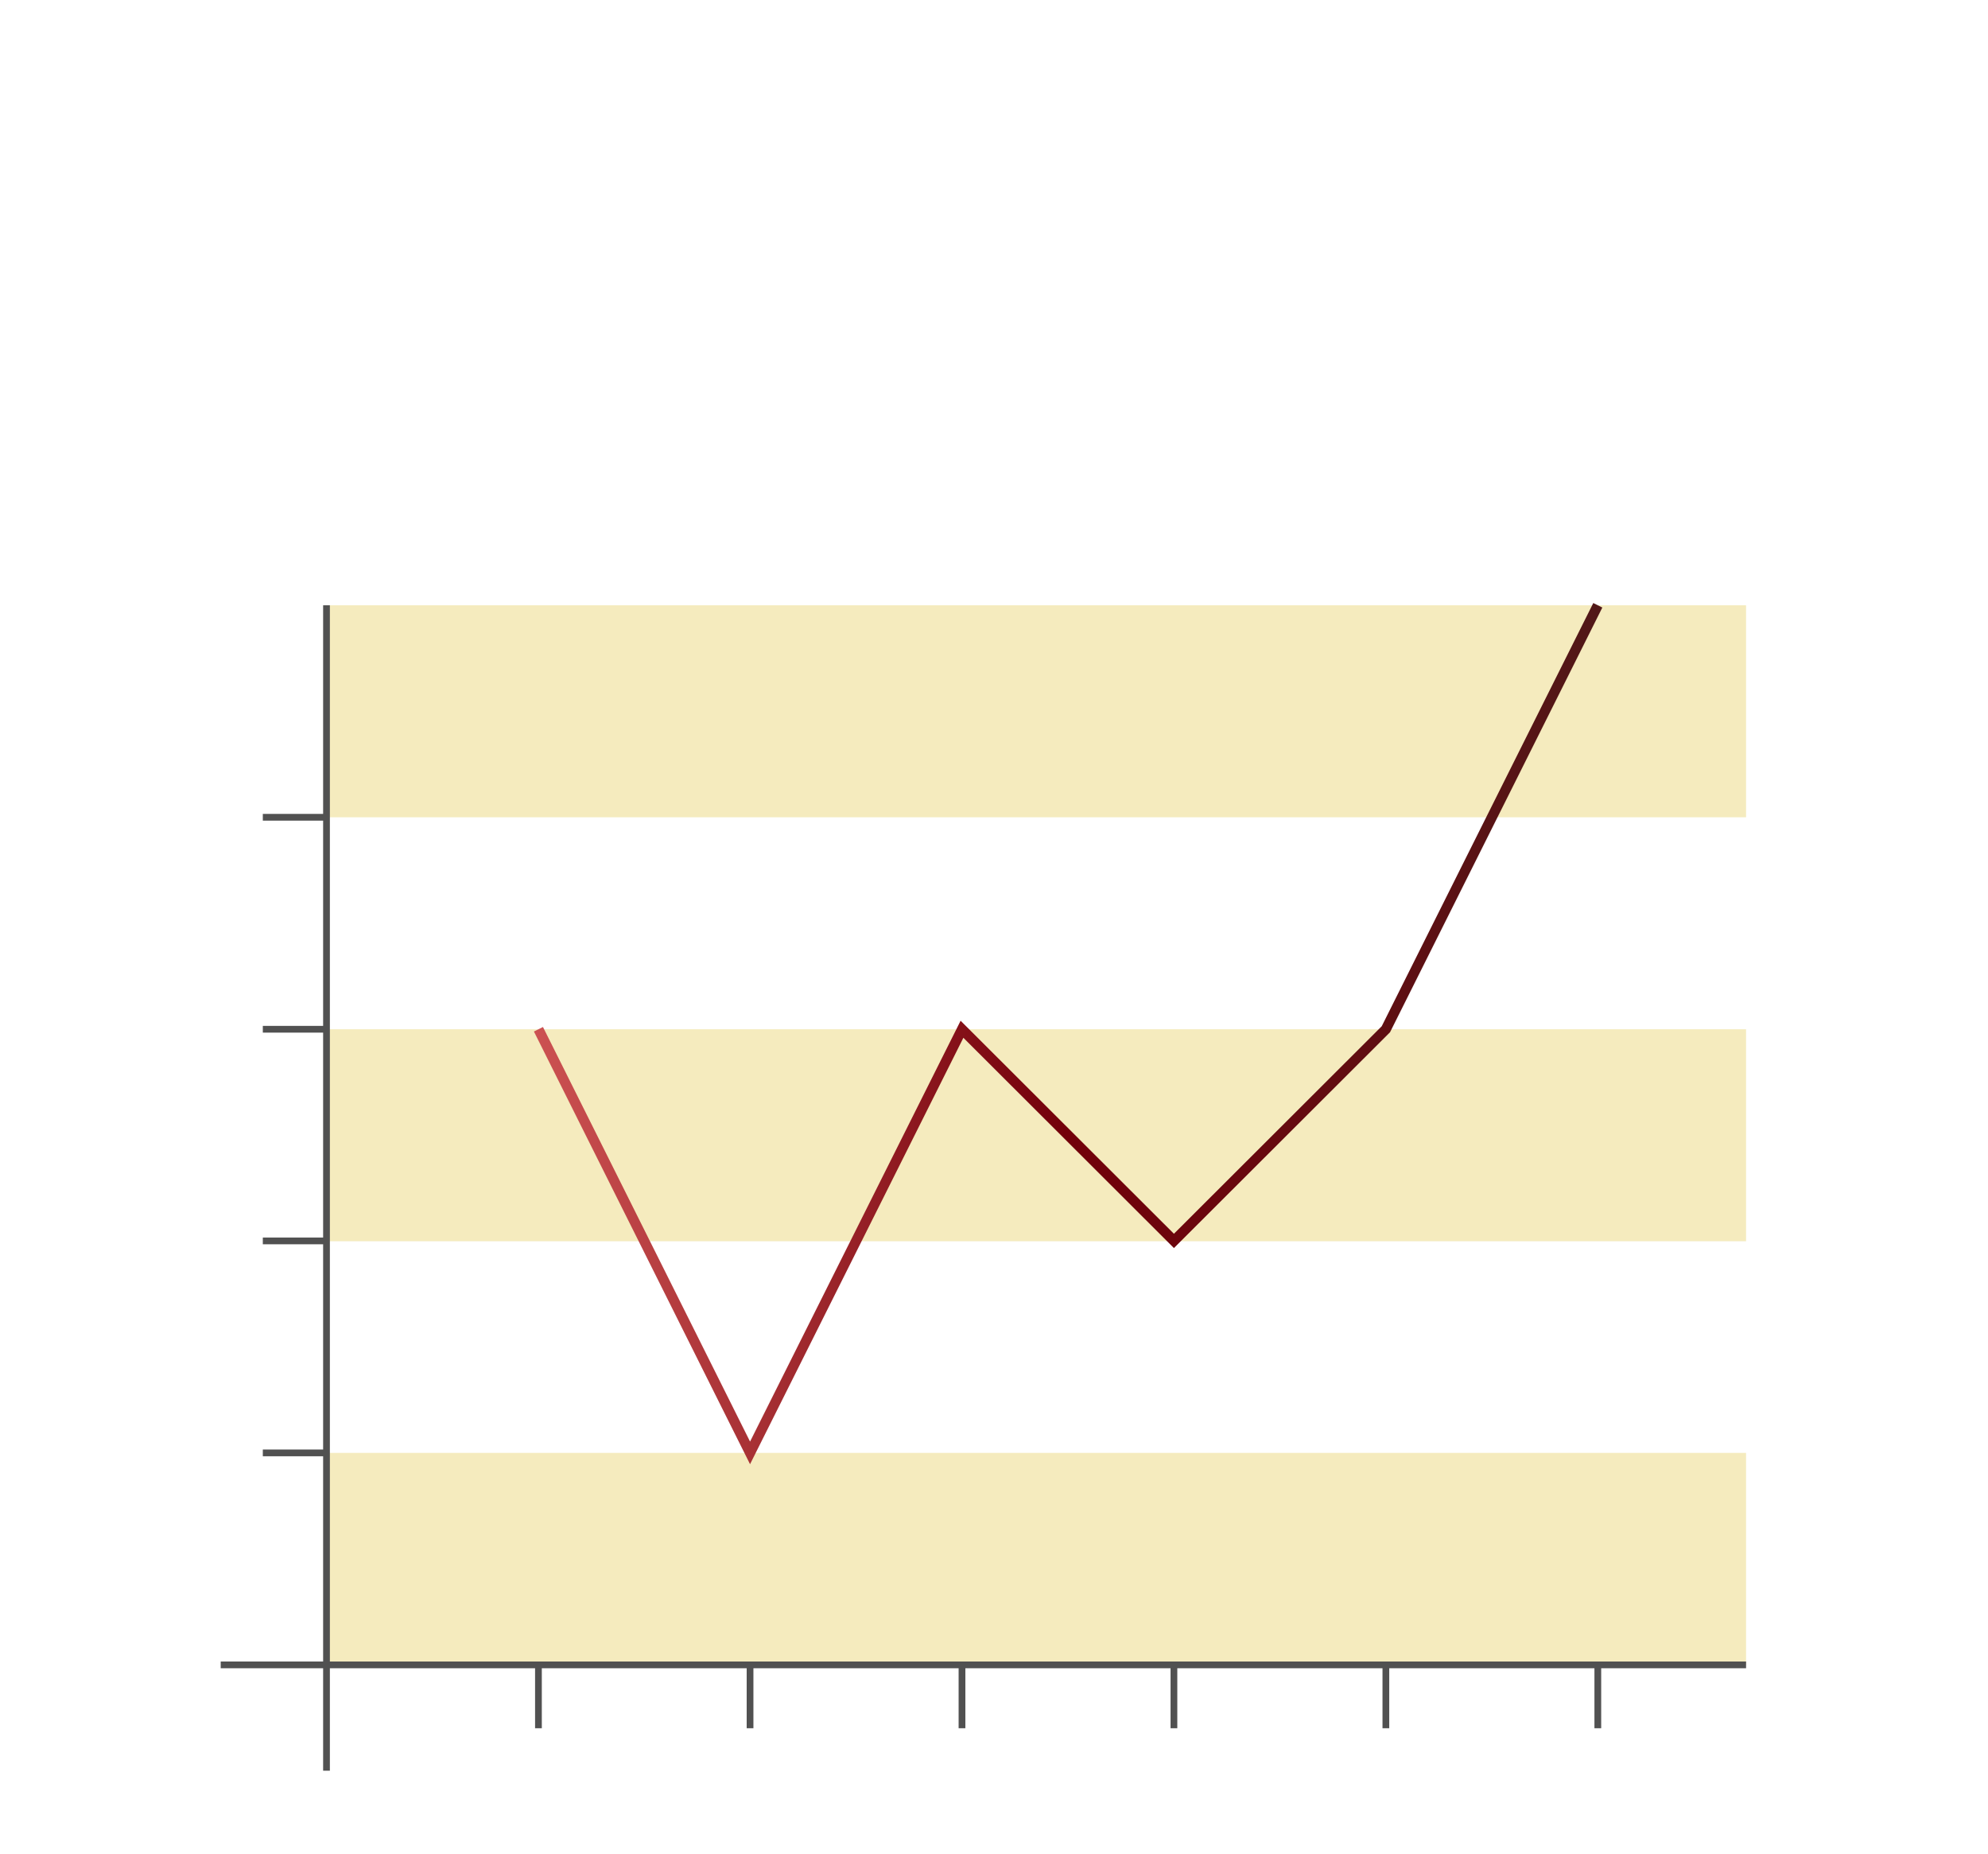
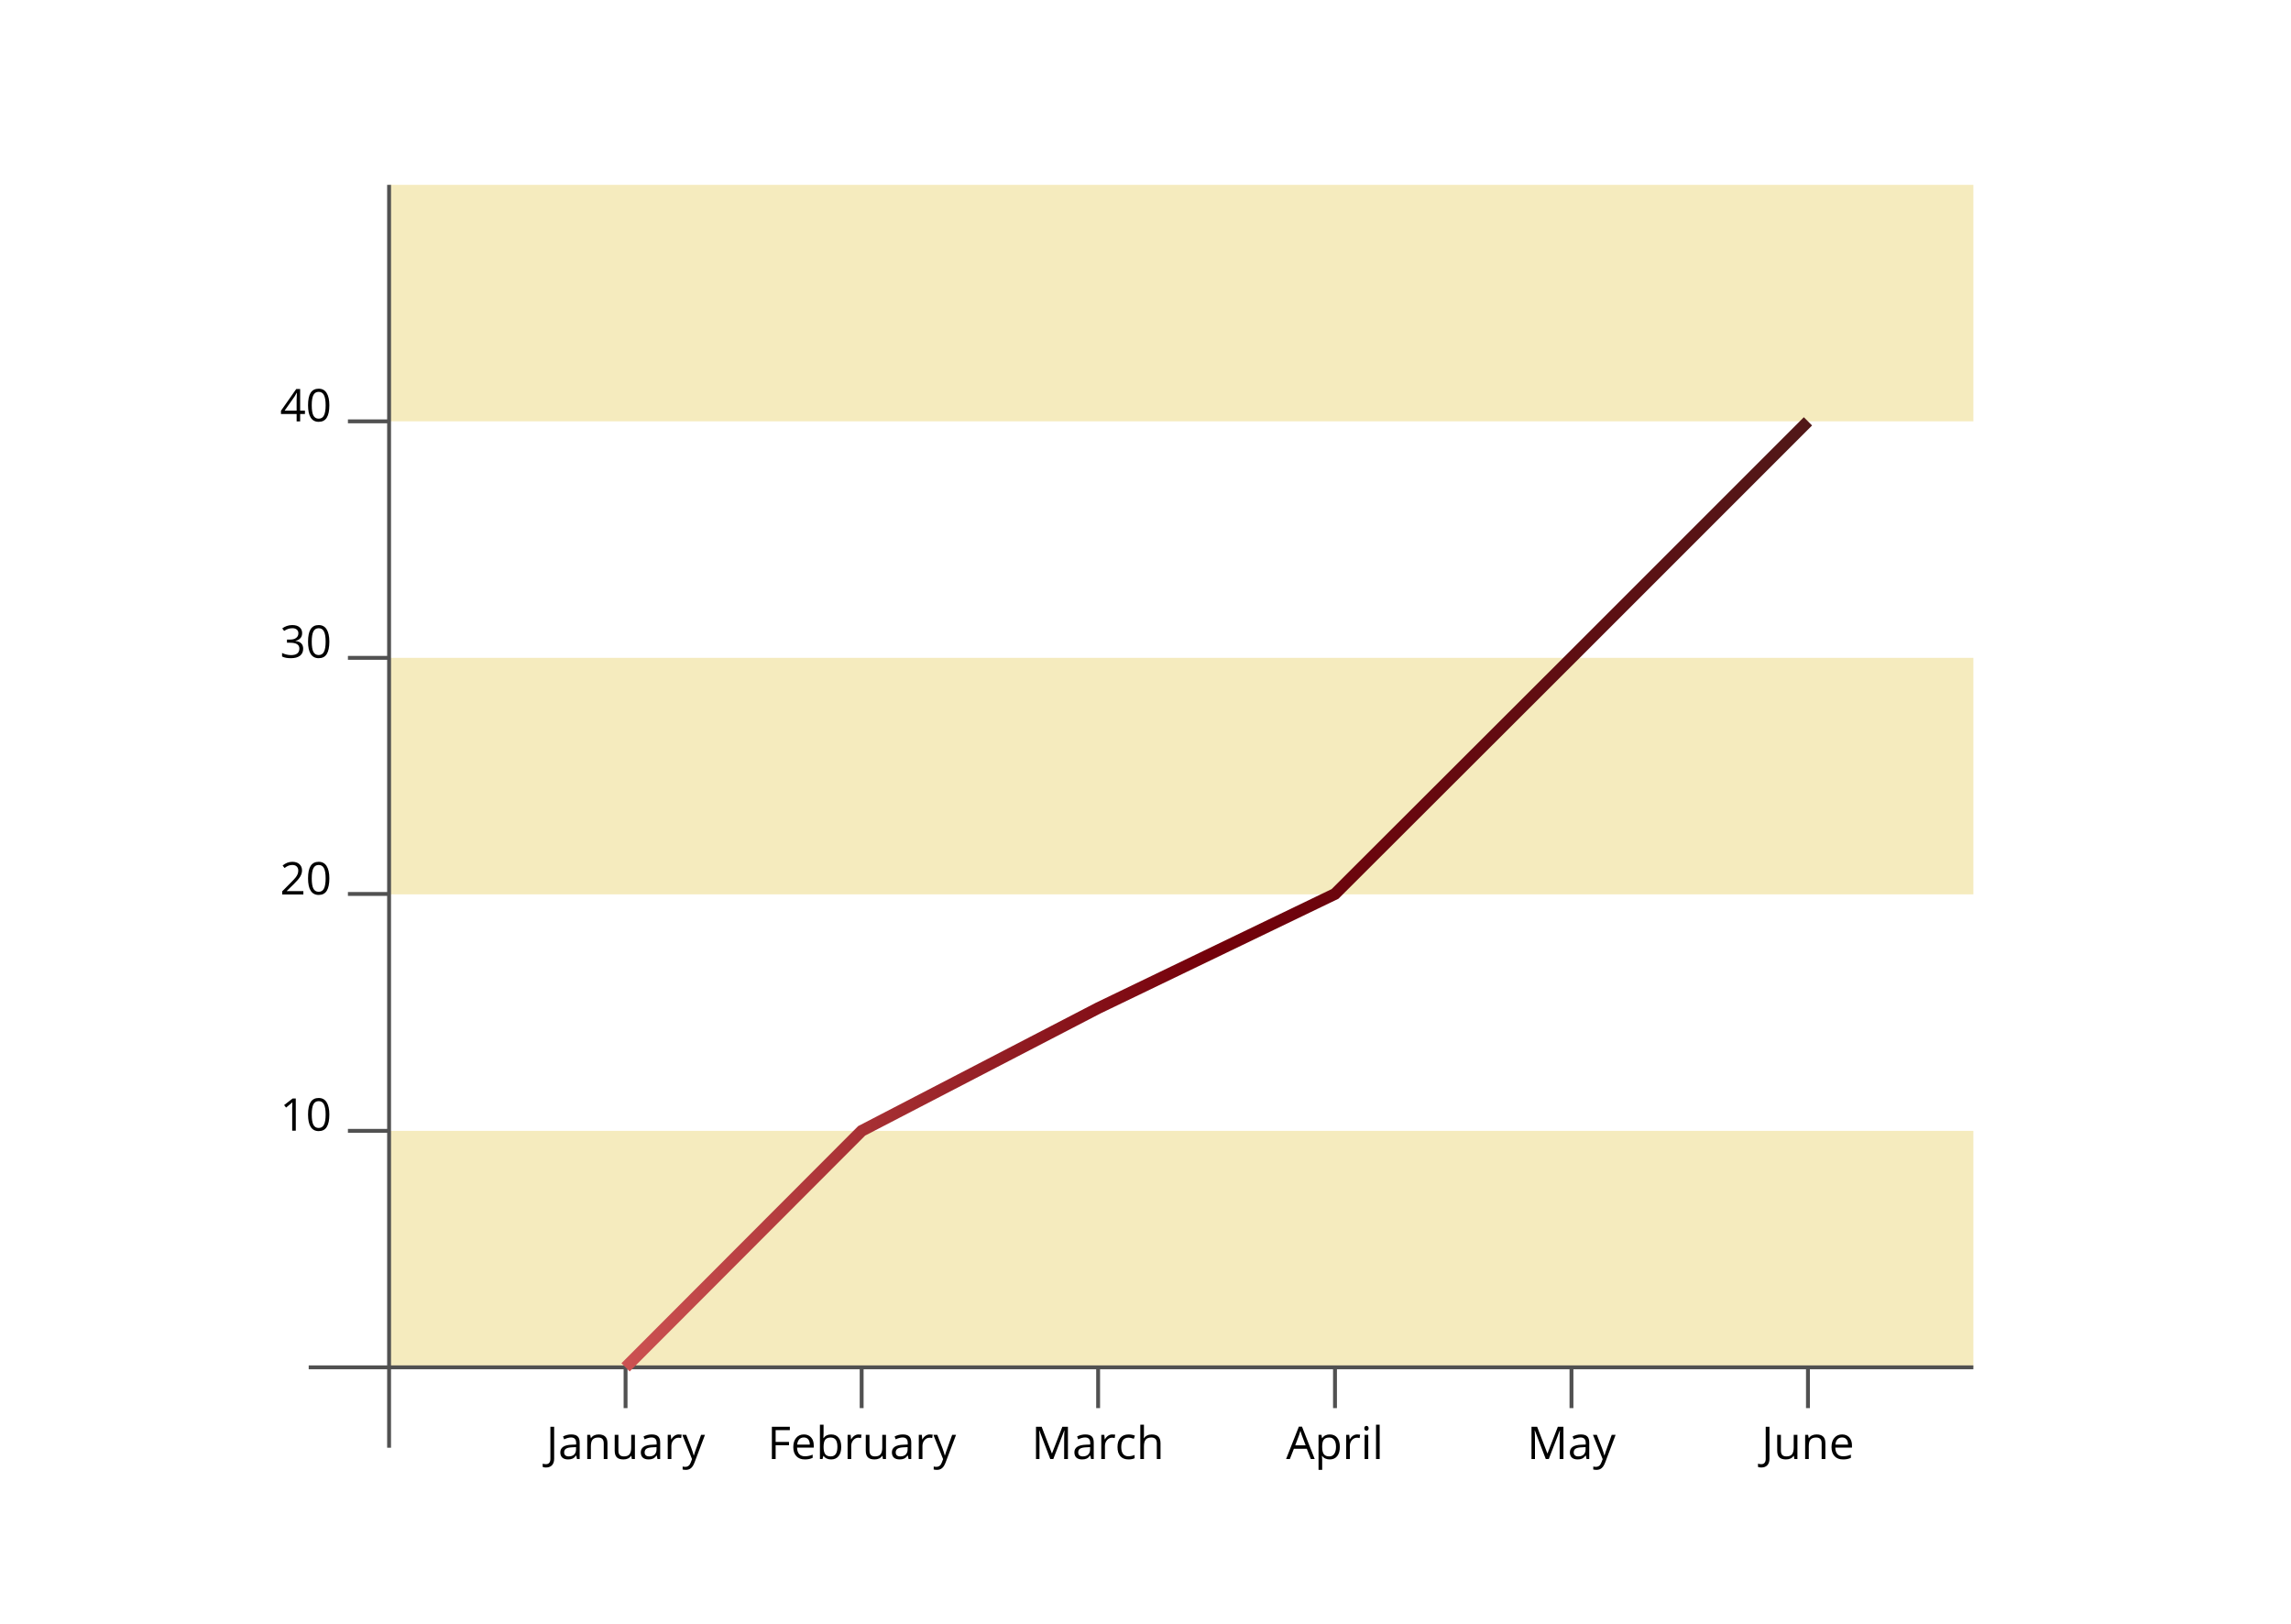
- <svg xmlns="http://www.w3.org/2000/svg" version="1.1" id="Layer_1" x="0px" y="0px" viewBox="0 0 590 550" style="enable-background:new 0 0 590 550;" xml:space="preserve">
+ <svg xmlns="http://www.w3.org/2000/svg" version="1.1" id="Layer_1" x="0px" y="0px" viewBox="0 0 590 418" style="enable-background:new 0 0 590 418;" xml:space="preserve">
  <style type="text/css">
	.st0{opacity:0.4;fill:#E5CE5C;enable-background:new    ;}
- 	.st1{fill:#210A0A;stroke:#515151;stroke-width:2;stroke-miterlimit:10;}
+ 	.st1{fill:#210A0A;stroke:#515151;stroke-miterlimit:10;}
	.st2{fill:none;stroke:url(#SVGID_1_);stroke-width:3;stroke-miterlimit:10;}
+ 	.st3{font-family:'OpenSans';}
+ 	.st4{font-size:11.621px;}
</style>
  <g id="Group_7" transform="translate(-70.9 -89.2)">
    <g id="Group_5">
-       <path id="Path_4" class="st0" d="M167.8,520.3h421.3v62.9H167.8V520.3z" />
-       <path id="Path_5" class="st0" d="M167.8,394.6h421.3v62.9H167.8V394.6z" />
-       <path id="Path_6" class="st0" d="M167.8,268.8h421.3v62.9H167.8V268.8z" />
+       <path id="Path_4" class="st0" d="M171.1,380.4h408v60.9h-408V380.4z" />
+       <path id="Path_5" class="st0" d="M171.1,258.6h408v60.9h-408V258.6z" />
+       <path id="Path_6" class="st0" d="M171.1,136.8h408v60.9h-408V136.8z" />
    </g>
    <g id="Group_6">
-       <path id="Path_7" class="st1" d="M167.8,614.6V268.8" />
-       <path id="Path_8" class="st1" d="M589.1,583.2H136.4" />
-       <path id="Path_9" class="st1" d="M230.7,583.2V602" />
-       <path id="Path_10" class="st1" d="M293.5,583.2V602" />
-       <path id="Path_11" class="st1" d="M356.4,583.2V602" />
-       <path id="Path_12" class="st1" d="M419.3,583.2V602" />
-       <path id="Path_13" class="st1" d="M482.2,583.2V602" />
-       <path id="Path_14" class="st1" d="M545.1,583.2V602" />
-       <path id="Path_15" class="st1" d="M148.9,520.3h18.9" />
-       <path id="Path_16" class="st1" d="M148.9,457.4h18.9" />
-       <path id="Path_17" class="st1" d="M148.9,394.6h18.9" />
-       <path id="Path_18" class="st1" d="M148.9,331.7h18.9" />
+       <path id="Path_7" class="st1" d="M171.1,462V136.8" />
+       <path id="Path_8" class="st1" d="M579.1,441.3H150.4" />
+       <path id="Path_9" class="st1" d="M232,441.3v10.5" />
+       <path id="Path_10" class="st1" d="M292.8,441.3v10.5" />
+       <path id="Path_11" class="st1" d="M353.7,441.3v10.5" />
+       <path id="Path_12" class="st1" d="M414.7,441.3v10.5" />
+       <path id="Path_13" class="st1" d="M475.6,441.3v10.5" />
+       <path id="Path_14" class="st1" d="M536.5,441.3v10.5" />
+       <path id="Path_15" class="st1" d="M160.5,380.4h10.6" />
+       <path id="Path_16" class="st1" d="M160.5,319.4h10.6" />
+       <path id="Path_17" class="st1" d="M160.5,258.6h10.6" />
+       <path id="Path_18" class="st1" d="M160.5,197.7h10.6" />
    </g>
  </g>
-   <linearGradient id="SVGID_1_" gradientUnits="userSpaceOnUse" x1="476.269" y1="402.052" x2="158.468" y2="400.213" gradientTransform="matrix(1 0 0 -1 0 708)">
+   <linearGradient id="SVGID_1_" gradientUnits="userSpaceOnUse" x1="467.343" y1="111.404" x2="159.358" y2="113.186" gradientTransform="matrix(1 0 0 1 0 118)">
    <stop offset="0" style="stop-color:#511818" />
    <stop offset="0.503" style="stop-color:#73000A" />
    <stop offset="1" style="stop-color:#CC5252" />
  </linearGradient>
-   <polyline class="st2" points="159.8,305.4 222.6,431.1 285.5,305.4 348.4,368.2 411.3,305.4 474.2,179.6 " />
+   <polyline class="st2" points="161.1,352.1 221.9,291.2 282.8,259.6 343.8,230.2 404.7,169.4 465.6,108.5 " />
+   <text transform="matrix(1 0 0 1 140.665 375.7061)" class="st3 st4">January</text>
+   <text transform="matrix(1 0 0 1 72.1089 291.1611)" class="st3 st4">10</text>
+   <text transform="matrix(1 0 0 1 72.1089 230.3438)" class="st3 st4">20</text>
+   <text transform="matrix(1 0 0 1 72.1089 169.3809)" class="st3 st4">30</text>
+   <text transform="matrix(1 0 0 1 72.1089 108.5142)" class="st3 st4">40</text>
+   <text transform="matrix(1 0 0 1 197.6411 375.7061)" class="st3 st4">February</text>
+   <text transform="matrix(1 0 0 1 265.6631 375.7061)" class="st3 st4">March</text>
+   <text transform="matrix(1 0 0 1 331.2109 375.7061)" class="st3 st4">April</text>
+   <text transform="matrix(1 0 0 1 393.2686 375.7061)" class="st3 st4">May</text>
+   <text transform="matrix(1 0 0 1 453.6445 375.7061)" class="st3 st4">June</text>
</svg>
